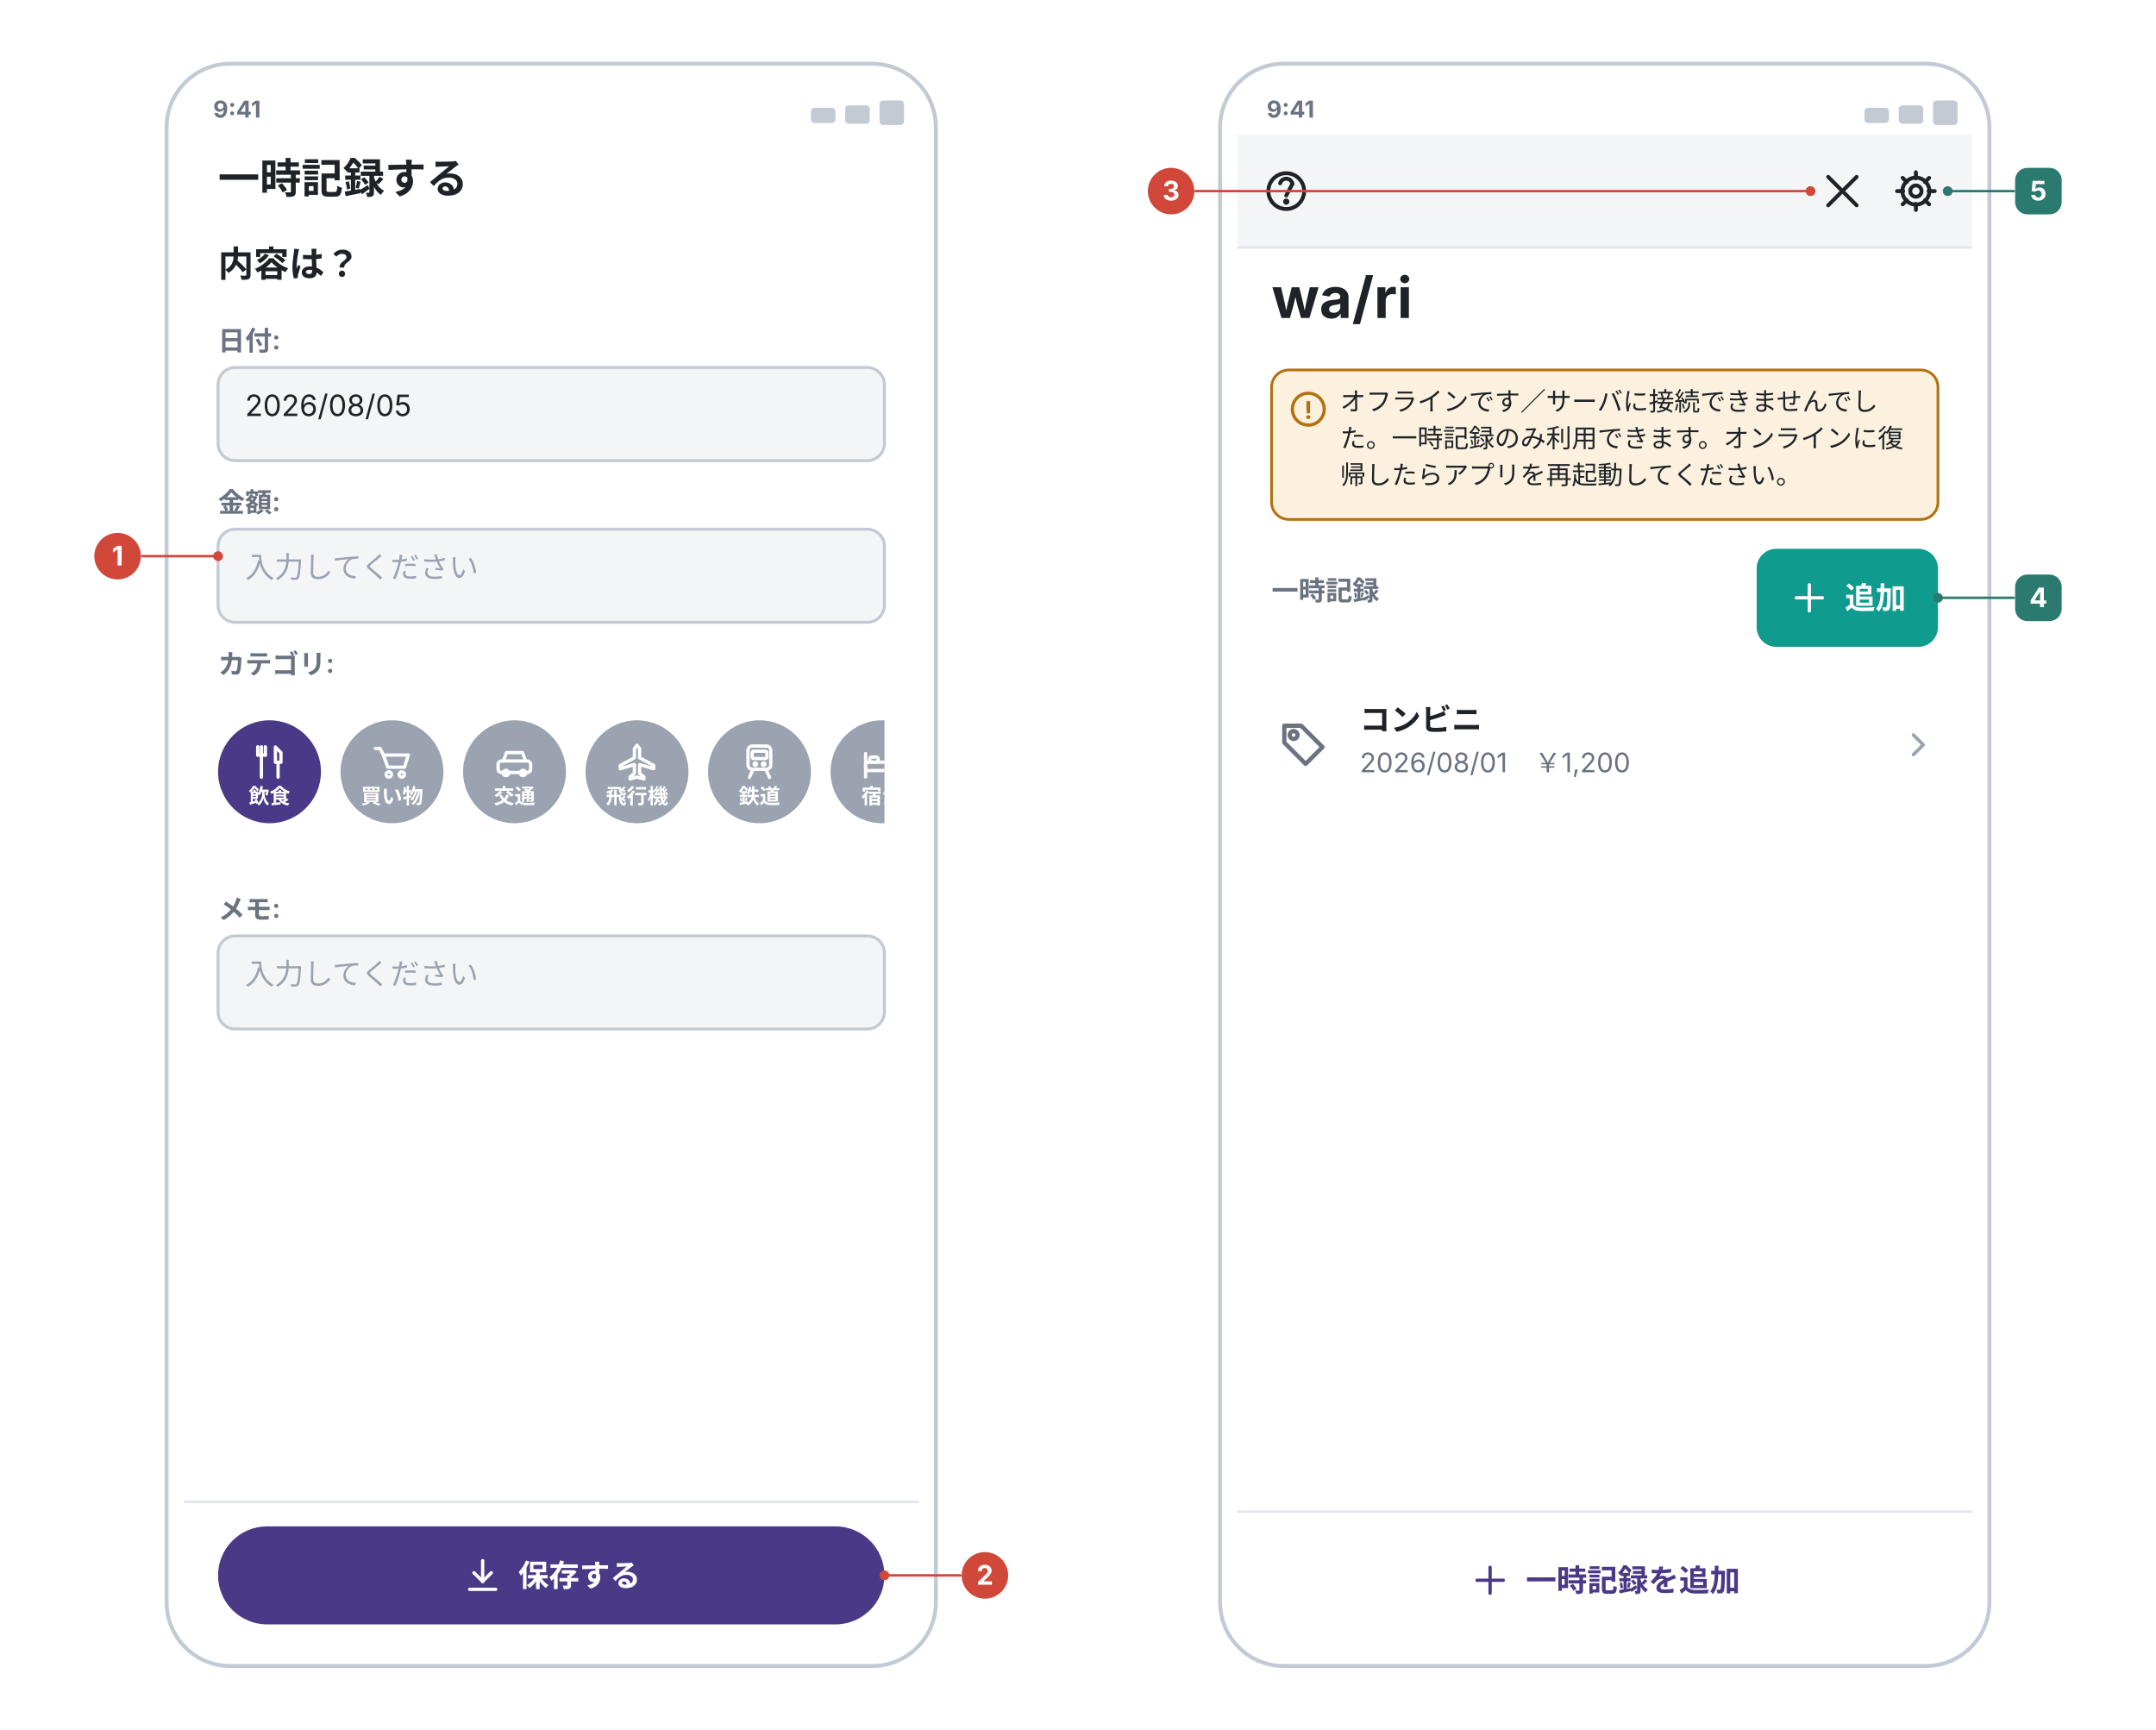
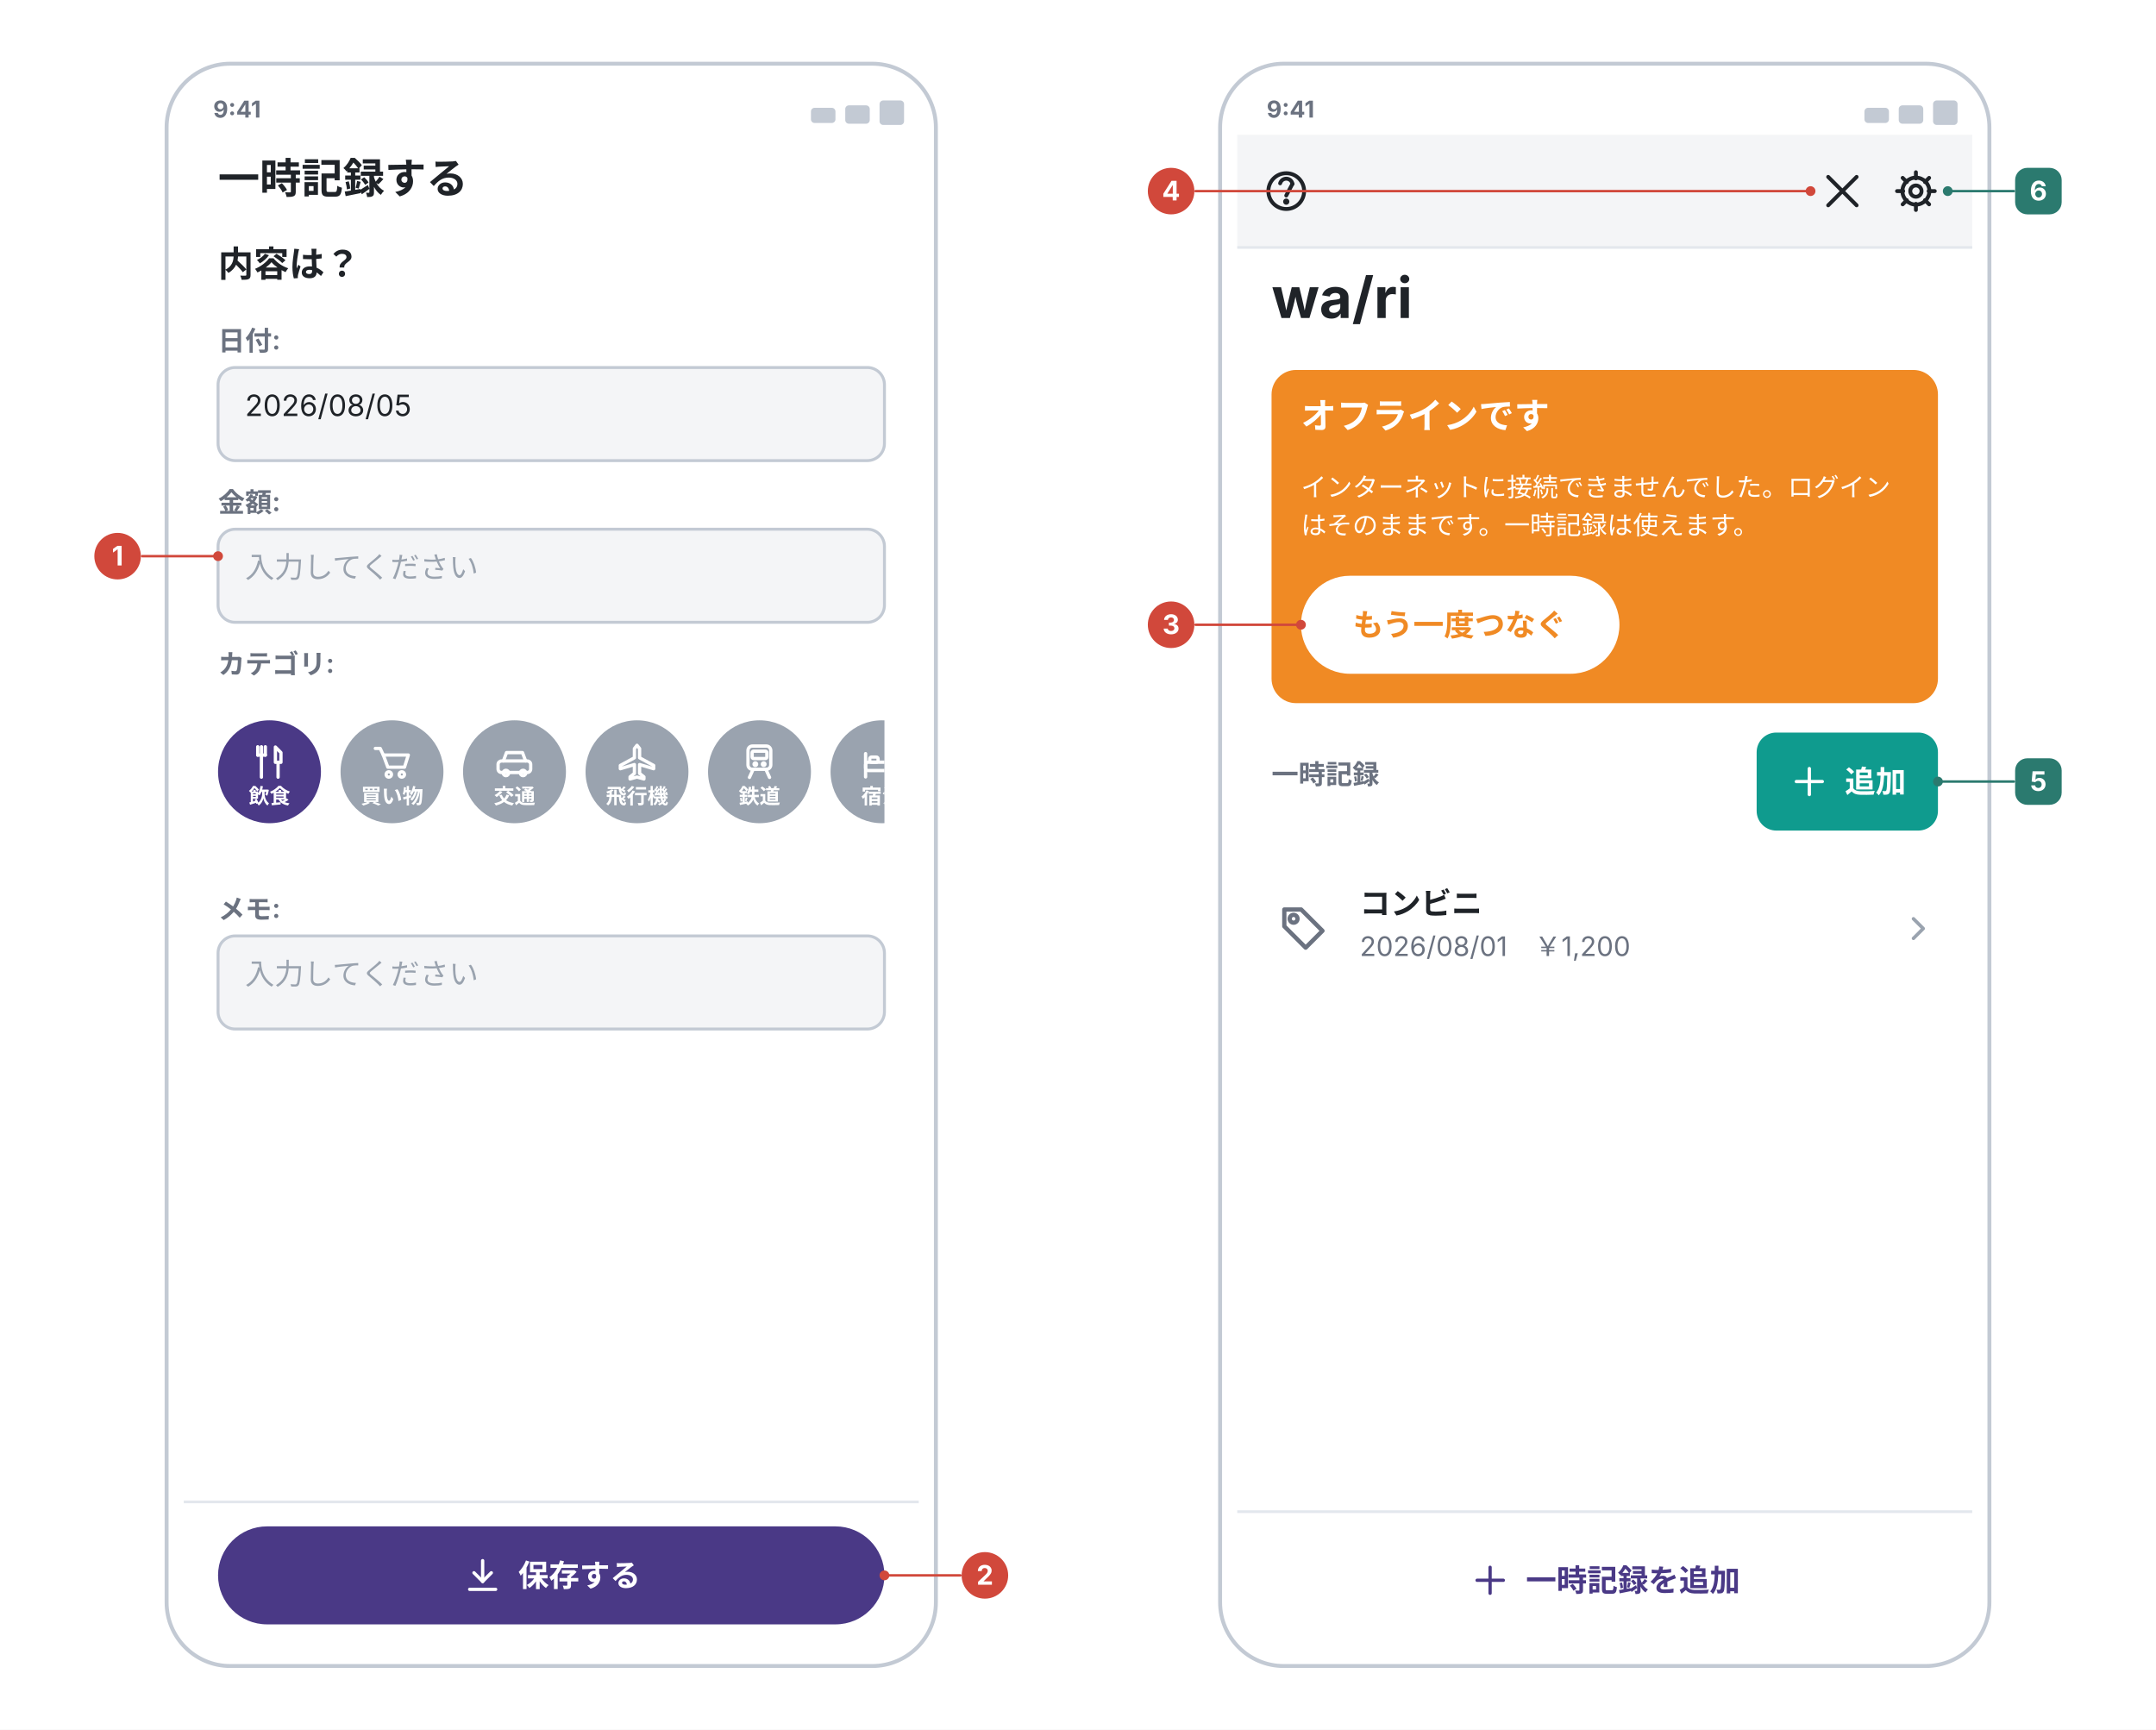
<svg xmlns="http://www.w3.org/2000/svg" width="880" height="706" viewBox="0 0 880 706">
  <rect x="0" y="0" width="880" height="706" fill="#ffffff" />
  <rect x="68.0" y="26.0" width="314.0" height="654.0" fill="#ffffff" rx="26.0" stroke="#c3cad4" stroke-width="1.6" />
  <defs>
    <clipPath id="s0">
      <rect x="75.0" y="33.0" width="300.0" height="640.0" rx="19.0" />
    </clipPath>
  </defs>
  <g clip-path="url(#s0)">
    <rect x="75.0" y="33.0" width="300.0" height="640.0" fill="#ffffff" />
    <text x="87.0" y="48.0" font-size="9.5" fill="#6b7280" font-family="-apple-system, BlinkMacSystemFont, 'Hiragino Sans', 'Noto Sans JP', 'Yu Gothic', 'Segoe UI', sans-serif" font-weight="700">9:41</text>
    <rect x="331.0" y="44.0" width="10.0" height="6.2" fill="#c3cad4" rx="1.5" />
    <rect x="345.0" y="43.0" width="10.0" height="7.5" fill="#c3cad4" rx="1.5" />
    <rect x="359.0" y="41.0" width="10.0" height="10.0" fill="#c3cad4" rx="1.5" />
    <defs>
      <clipPath id="c1">
        <rect x="75.0" y="55.0" width="300.0" height="558.0" rx="0.0" />
      </clipPath>
    </defs>
    <g clip-path="url(#c1)">
      <text x="89.0" y="78.9" font-size="17.0" fill="#1f2328" font-family="-apple-system, BlinkMacSystemFont, 'Hiragino Sans', 'Noto Sans JP', 'Yu Gothic', 'Segoe UI', sans-serif" font-weight="700">一時記録する</text>
      <text x="89.0" y="112.9" font-size="14.5" fill="#1f2328" font-family="-apple-system, BlinkMacSystemFont, 'Hiragino Sans', 'Noto Sans JP', 'Yu Gothic', 'Segoe UI', sans-serif" font-weight="700">内容は？</text>
      <text x="89.0" y="143.0" font-size="11" fill="#6b7280" font-family="-apple-system, BlinkMacSystemFont, 'Hiragino Sans', 'Noto Sans JP', 'Yu Gothic', 'Segoe UI', sans-serif" font-weight="600">日付:</text>
      <rect x="89.0" y="150.0" width="272.0" height="38.0" fill="#f4f5f7" rx="7.0" stroke="#c3cad4" stroke-width="1.2" />
      <text x="100.0" y="169.8" font-size="12" fill="#1f2328" font-family="-apple-system, BlinkMacSystemFont, 'Hiragino Sans', 'Noto Sans JP', 'Yu Gothic', 'Segoe UI', sans-serif" font-weight="400">2026/08/05</text>
      <text x="89.0" y="209.0" font-size="11" fill="#6b7280" font-family="-apple-system, BlinkMacSystemFont, 'Hiragino Sans', 'Noto Sans JP', 'Yu Gothic', 'Segoe UI', sans-serif" font-weight="600">金額:</text>
      <rect x="89.0" y="216.0" width="272.0" height="38.0" fill="#f4f5f7" rx="7.0" stroke="#c3cad4" stroke-width="1.2" />
      <text x="100.0" y="235.8" font-size="12" fill="#9aa3af" font-family="-apple-system, BlinkMacSystemFont, 'Hiragino Sans', 'Noto Sans JP', 'Yu Gothic', 'Segoe UI', sans-serif" font-weight="400">入力してください</text>
      <text x="89.0" y="275.0" font-size="11.0" fill="#6b7280" font-family="-apple-system, BlinkMacSystemFont, 'Hiragino Sans', 'Noto Sans JP', 'Yu Gothic', 'Segoe UI', sans-serif" font-weight="600">カテゴリ:</text>
      <defs>
        <clipPath id="h2">
          <rect x="89.0" y="292.0" width="272.0" height="64.0" rx="0.0" />
        </clipPath>
      </defs>
      <g clip-path="url(#h2)">
        <circle cx="110.0" cy="315.0" r="21.0" fill="#4A3986" />
        <line x1="105.2" y1="304.8" x2="105.2" y2="308.2" stroke="#ffffff" stroke-width="1.346" stroke-linecap="round" />
        <line x1="106.7" y1="304.8" x2="106.7" y2="308.2" stroke="#ffffff" stroke-width="1.346" stroke-linecap="round" />
        <line x1="108.3" y1="304.8" x2="108.3" y2="308.2" stroke="#ffffff" stroke-width="1.346" stroke-linecap="round" />
        <line x1="105.2" y1="308.2" x2="108.3" y2="308.2" stroke="#ffffff" stroke-width="1.346" stroke-linecap="round" />
        <line x1="106.7" y1="308.2" x2="106.7" y2="317.2" stroke="#ffffff" stroke-width="1.346" stroke-linecap="round" />
        <path d="M112.41,304.91 L114.67,307.18 L114.67,311.14 L112.41,311.14 Z" fill="none" stroke="#ffffff" stroke-width="1.346" stroke-linecap="round" stroke-linejoin="round" />
        <line x1="113.5" y1="311.1" x2="113.5" y2="317.2" stroke="#ffffff" stroke-width="1.346" stroke-linecap="round" />
        <text x="110.0" y="328.0" font-size="8.5" fill="#ffffff" font-family="-apple-system, BlinkMacSystemFont, 'Hiragino Sans', 'Noto Sans JP', 'Yu Gothic', 'Segoe UI', sans-serif" font-weight="600" text-anchor="middle">飲食</text>
        <circle cx="160.0" cy="315.0" r="21.0" fill="#9aa3af" />
        <path d="M153.20,305.48 L155.18,305.48 L156.46,308.17" fill="none" stroke="#ffffff" stroke-width="1.346" stroke-linecap="round" stroke-linejoin="round" />
        <path d="M156.46,308.17 L166.66,308.17 L165.10,313.12 L158.30,313.12 Z" fill="none" stroke="#ffffff" stroke-width="1.346" stroke-linecap="round" stroke-linejoin="round" />
        <circle cx="158.7" cy="316.1" r="1.1" fill="none" stroke="#ffffff" stroke-width="1.346" />
        <circle cx="164.0" cy="316.1" r="1.1" fill="none" stroke="#ffffff" stroke-width="1.346" />
        <text x="160.0" y="328.0" font-size="8.5" fill="#ffffff" font-family="-apple-system, BlinkMacSystemFont, 'Hiragino Sans', 'Noto Sans JP', 'Yu Gothic', 'Segoe UI', sans-serif" font-weight="600" text-anchor="middle">買い物</text>
        <circle cx="210.0" cy="315.0" r="21.0" fill="#9aa3af" />
        <rect x="203.3" y="310.6" width="13.3" height="4.7" fill="none" rx="1.4" stroke="#ffffff" stroke-width="1.346" />
        <path d="M205.47,310.57 L206.74,307.18 L213.26,307.18 L214.53,310.57" fill="none" stroke="#ffffff" stroke-width="1.346" stroke-linecap="round" stroke-linejoin="round" />
        <circle cx="206.5" cy="315.5" r="1.1" fill="none" stroke="#ffffff" stroke-width="1.346" />
        <circle cx="213.5" cy="315.5" r="1.1" fill="none" stroke="#ffffff" stroke-width="1.346" />
        <text x="210.0" y="328.0" font-size="8.5" fill="#ffffff" font-family="-apple-system, BlinkMacSystemFont, 'Hiragino Sans', 'Noto Sans JP', 'Yu Gothic', 'Segoe UI', sans-serif" font-weight="600" text-anchor="middle">交通</text>
        <circle cx="260.0" cy="315.0" r="21.0" fill="#9aa3af" />
        <path d="M260.00,304.20 L261.06,305.55 L261.06,309.30 L266.80,312.42 L266.80,313.76 L261.06,312.06 L261.06,315.68 L262.83,317.09 L262.83,317.94 L260.00,317.16 L257.17,317.94 L257.17,317.09 L258.94,315.68 L258.94,312.06 L253.20,313.76 L253.20,312.42 L258.94,309.30 L258.94,305.55 Z" fill="none" stroke="#ffffff" stroke-width="1.346" stroke-linecap="round" stroke-linejoin="round" />
        <text x="260.0" y="328.0" font-size="8.5" fill="#ffffff" font-family="-apple-system, BlinkMacSystemFont, 'Hiragino Sans', 'Noto Sans JP', 'Yu Gothic', 'Segoe UI', sans-serif" font-weight="600" text-anchor="middle">飛行機</text>
        <circle cx="310.0" cy="315.0" r="21.0" fill="#9aa3af" />
        <rect x="305.3" y="304.5" width="9.3" height="9.5" fill="none" rx="1.8" stroke="#ffffff" stroke-width="1.346" />
        <rect x="307.0" y="306.6" width="6.0" height="3.0" fill="none" rx="0.6" stroke="#ffffff" stroke-width="1.346" />
        <circle cx="308.3" cy="311.9" r="0.8" fill="#ffffff" stroke="#ffffff" stroke-width="0.807" />
        <circle cx="311.7" cy="311.9" r="0.8" fill="#ffffff" stroke="#ffffff" stroke-width="0.807" />
        <line x1="307.4" y1="314.0" x2="305.9" y2="317.3" stroke="#ffffff" stroke-width="1.346" stroke-linecap="round" />
        <line x1="312.6" y1="314.0" x2="314.1" y2="317.3" stroke="#ffffff" stroke-width="1.346" stroke-linecap="round" />
        <text x="310.0" y="328.0" font-size="8.5" fill="#ffffff" font-family="-apple-system, BlinkMacSystemFont, 'Hiragino Sans', 'Noto Sans JP', 'Yu Gothic', 'Segoe UI', sans-serif" font-weight="600" text-anchor="middle">鉄道</text>
        <circle cx="360.0" cy="315.0" r="21.0" fill="#9aa3af" />
        <line x1="353.3" y1="307.6" x2="353.3" y2="317.1" stroke="#ffffff" stroke-width="1.346" stroke-linecap="round" />
        <rect x="353.3" y="311.1" width="13.5" height="3.4" fill="none" rx="1.0" stroke="#ffffff" stroke-width="1.346" />
        <line x1="366.7" y1="314.5" x2="366.7" y2="317.1" stroke="#ffffff" stroke-width="1.346" stroke-linecap="round" />
        <rect x="355.0" y="309.0" width="3.4" height="2.1" fill="none" rx="0.7" stroke="#ffffff" stroke-width="1.346" />
        <text x="360.0" y="328.0" font-size="8.5" fill="#ffffff" font-family="-apple-system, BlinkMacSystemFont, 'Hiragino Sans', 'Noto Sans JP', 'Yu Gothic', 'Segoe UI', sans-serif" font-weight="600" text-anchor="middle">宿泊</text>
      </g>
      <text x="89.0" y="375.0" font-size="11" fill="#6b7280" font-family="-apple-system, BlinkMacSystemFont, 'Hiragino Sans', 'Noto Sans JP', 'Yu Gothic', 'Segoe UI', sans-serif" font-weight="600">メモ:</text>
      <rect x="89.0" y="382.0" width="272.0" height="38.0" fill="#f4f5f7" rx="7.0" stroke="#c3cad4" stroke-width="1.2" />
      <text x="100.0" y="401.8" font-size="12" fill="#9aa3af" font-family="-apple-system, BlinkMacSystemFont, 'Hiragino Sans', 'Noto Sans JP', 'Yu Gothic', 'Segoe UI', sans-serif" font-weight="400">入力してください</text>
    </g>
    <rect x="75.0" y="613.0" width="300.0" height="60.0" fill="#ffffff" />
    <line x1="75.0" y1="613.0" x2="375.0" y2="613.0" stroke="#e3e7ed" stroke-width="1.1" stroke-linecap="butt" />
    <rect x="89.0" y="623.0" width="272.0" height="40.0" fill="#4A3986" rx="20.0" />
    <line x1="197.0" y1="637.0" x2="197.0" y2="645.5" stroke="#ffffff" stroke-width="1.346" stroke-linecap="round" />
    <path d="M193.46,641.94 L197.00,645.48 L200.54,641.94" fill="none" stroke="#ffffff" stroke-width="1.346" stroke-linecap="round" stroke-linejoin="round" />
    <line x1="191.7" y1="648.7" x2="202.3" y2="648.7" stroke="#ffffff" stroke-width="1.346" stroke-linecap="round" />
    <text x="211.5" y="647.5" font-size="12.5" fill="#ffffff" font-family="-apple-system, BlinkMacSystemFont, 'Hiragino Sans', 'Noto Sans JP', 'Yu Gothic', 'Segoe UI', sans-serif" font-weight="600">保存する</text>
  </g>
  <path d="M361.0,643.0 H390.0 V643.0 H392.0" fill="none" stroke="#d1483b" stroke-width="1.0" stroke-linecap="round" stroke-linejoin="round" />
  <circle cx="361.0" cy="643.0" r="2.0" fill="#d1483b" />
  <circle cx="402.0" cy="643.0" r="9.5" fill="#d1483b" />
  <text x="402.0" y="646.8" font-size="11" fill="#ffffff" font-family="-apple-system, BlinkMacSystemFont, 'Hiragino Sans', 'Noto Sans JP', 'Yu Gothic', 'Segoe UI', sans-serif" font-weight="700" text-anchor="middle">2</text>
  <path d="M89.0,227.0 H60.0 V227.0 H58.0" fill="none" stroke="#d1483b" stroke-width="1.0" stroke-linecap="round" stroke-linejoin="round" />
  <circle cx="89.0" cy="227.0" r="2.0" fill="#d1483b" />
  <circle cx="48.0" cy="227.0" r="9.5" fill="#d1483b" />
  <text x="48.0" y="230.8" font-size="11" fill="#ffffff" font-family="-apple-system, BlinkMacSystemFont, 'Hiragino Sans', 'Noto Sans JP', 'Yu Gothic', 'Segoe UI', sans-serif" font-weight="700" text-anchor="middle">1</text>
  <rect x="498.0" y="26.0" width="314.0" height="654.0" fill="#ffffff" rx="26.0" stroke="#c3cad4" stroke-width="1.6" />
  <defs>
    <clipPath id="s100">
      <rect x="505.0" y="33.0" width="300.0" height="640.0" rx="19.0" />
    </clipPath>
  </defs>
  <g clip-path="url(#s100)">
    <rect x="505.0" y="33.0" width="300.0" height="640.0" fill="#ffffff" />
    <text x="517.0" y="48.0" font-size="9.5" fill="#6b7280" font-family="-apple-system, BlinkMacSystemFont, 'Hiragino Sans', 'Noto Sans JP', 'Yu Gothic', 'Segoe UI', sans-serif" font-weight="700">9:41</text>
    <rect x="761.0" y="44.0" width="10.0" height="6.2" fill="#c3cad4" rx="1.5" />
    <rect x="775.0" y="43.0" width="10.0" height="7.5" fill="#c3cad4" rx="1.5" />
    <rect x="789.0" y="41.0" width="10.0" height="10.0" fill="#c3cad4" rx="1.5" />
    <rect x="505.0" y="55.0" width="300.0" height="46.0" fill="#f4f5f7" />
    <line x1="505.0" y1="101.0" x2="805.0" y2="101.0" stroke="#e3e7ed" stroke-width="1.1" stroke-linecap="butt" />
    <circle cx="525.0" cy="78.0" r="7.3" fill="none" stroke="#1f2328" stroke-width="1.583" />
    <path d="M522.50,74.83 L522.68,74.36 L522.94,73.94 L523.28,73.57 L523.68,73.28 L524.13,73.07 L524.61,72.95 L525.11,72.92 L525.61,72.99 L526.08,73.15 L526.51,73.40 L526.88,73.73 L527.19,74.13 L527.41,74.57 L527.54,75.05" fill="none" stroke="#1f2328" stroke-width="1.583" stroke-linecap="round" stroke-linejoin="round" />
    <line x1="527.5" y1="75.1" x2="525.0" y2="79.8" stroke="#1f2328" stroke-width="1.583" stroke-linecap="round" />
    <circle cx="525.0" cy="82.3" r="0.8" fill="#1f2328" stroke="#1f2328" stroke-width="0.95" />
    <circle cx="782.0" cy="78.0" r="5.5" fill="none" stroke="#1f2328" stroke-width="1.583" />
    <circle cx="782.0" cy="78.0" r="2.3" fill="none" stroke="#1f2328" stroke-width="1.583" />
    <line x1="787.2" y1="78.0" x2="789.7" y2="78.0" stroke="#1f2328" stroke-width="1.583" stroke-linecap="round" />
    <line x1="785.7" y1="81.7" x2="787.4" y2="83.4" stroke="#1f2328" stroke-width="1.583" stroke-linecap="round" />
    <line x1="782.0" y1="83.2" x2="782.0" y2="85.7" stroke="#1f2328" stroke-width="1.583" stroke-linecap="round" />
    <line x1="778.3" y1="81.7" x2="776.6" y2="83.4" stroke="#1f2328" stroke-width="1.583" stroke-linecap="round" />
    <line x1="776.8" y1="78.0" x2="774.3" y2="78.0" stroke="#1f2328" stroke-width="1.583" stroke-linecap="round" />
    <line x1="778.3" y1="74.3" x2="776.6" y2="72.6" stroke="#1f2328" stroke-width="1.583" stroke-linecap="round" />
    <line x1="782.0" y1="72.8" x2="782.0" y2="70.3" stroke="#1f2328" stroke-width="1.583" stroke-linecap="round" />
    <line x1="785.7" y1="74.3" x2="787.4" y2="72.6" stroke="#1f2328" stroke-width="1.583" stroke-linecap="round" />
    <line x1="746.2" y1="72.2" x2="757.8" y2="83.8" stroke="#1f2328" stroke-width="1.583" stroke-linecap="round" />
    <line x1="757.8" y1="72.2" x2="746.2" y2="83.8" stroke="#1f2328" stroke-width="1.583" stroke-linecap="round" />
    <text x="519.0" y="129.8" font-size="23" fill="#1f2328" font-family="-apple-system, BlinkMacSystemFont, 'Hiragino Sans', 'Noto Sans JP', 'Yu Gothic', 'Segoe UI', sans-serif" font-weight="700">wa/ri</text>
    <defs>
      <clipPath id="c101">
        <rect x="505.0" y="141.0" width="300.0" height="476.0" rx="0.0" />
      </clipPath>
    </defs>
    <g clip-path="url(#c101)">
-       <rect x="519.0" y="151.0" width="272.0" height="61.0" fill="#fbf1de" rx="7.0" stroke="#b4700f" stroke-width="1.1" />
-       <circle cx="534.0" cy="167.0" r="6.5" fill="none" stroke="#b4700f" stroke-width="1.3" />
-       <text x="534.0" y="171.0" font-size="10" fill="#b4700f" font-family="-apple-system, BlinkMacSystemFont, 'Hiragino Sans', 'Noto Sans JP', 'Yu Gothic', 'Segoe UI', sans-serif" font-weight="700" text-anchor="middle">!</text>
-       <text x="547.0" y="167.6" font-size="10.5" fill="#1f2328" font-family="-apple-system, BlinkMacSystemFont, 'Hiragino Sans', 'Noto Sans JP', 'Yu Gothic', 'Segoe UI', sans-serif" font-weight="400">オフラインです／サーバに接続できませんでし</text>
-       <text x="547.0" y="182.6" font-size="10.5" fill="#1f2328" font-family="-apple-system, BlinkMacSystemFont, 'Hiragino Sans', 'Noto Sans JP', 'Yu Gothic', 'Segoe UI', sans-serif" font-weight="400">た。一時記録のみ利用できます。オンラインに復</text>
-       <text x="547.0" y="197.6" font-size="10.5" fill="#1f2328" font-family="-apple-system, BlinkMacSystemFont, 'Hiragino Sans', 'Noto Sans JP', 'Yu Gothic', 'Segoe UI', sans-serif" font-weight="400">帰したらアプリを再起動してください。</text>
-       <text x="519.0" y="245.0" font-size="11.0" fill="#6b7280" font-family="-apple-system, BlinkMacSystemFont, 'Hiragino Sans', 'Noto Sans JP', 'Yu Gothic', 'Segoe UI', sans-serif" font-weight="600">一時記録</text>
-       <rect x="717.0" y="224.0" width="74.0" height="40.0" fill="#0f9b8e" rx="8.0" />
-       <line x1="738.5" y1="238.7" x2="738.5" y2="249.3" stroke="#ffffff" stroke-width="1.346" stroke-linecap="round" />
-       <line x1="733.2" y1="244.0" x2="743.8" y2="244.0" stroke="#ffffff" stroke-width="1.346" stroke-linecap="round" />
-       <text x="753.0" y="248.5" font-size="12.5" fill="#ffffff" font-family="-apple-system, BlinkMacSystemFont, 'Hiragino Sans', 'Noto Sans JP', 'Yu Gothic', 'Segoe UI', sans-serif" font-weight="600">追加</text>
-       <path d="M524.21,296.21 L531.08,296.21 L539.79,304.92 L532.92,311.79 L524.21,303.08 Z" fill="none" stroke="#6b7280" stroke-width="1.742" stroke-linecap="round" stroke-linejoin="round" />
-       <circle cx="528.0" cy="300.0" r="1.6" fill="none" stroke="#6b7280" stroke-width="1.742" />
-       <path d="M781.0,300.0 l4,4 l-4,4" fill="none" stroke="#9aa3af" stroke-width="1.4" stroke-linecap="round" stroke-linejoin="round" />
-       <text x="555.0" y="298.2" font-size="12.5" fill="#1f2328" font-family="-apple-system, BlinkMacSystemFont, 'Hiragino Sans', 'Noto Sans JP', 'Yu Gothic', 'Segoe UI', sans-serif" font-weight="600">コンビニ</text>
-       <text x="555.0" y="315.2" font-size="11" fill="#6b7280" font-family="-apple-system, BlinkMacSystemFont, 'Hiragino Sans', 'Noto Sans JP', 'Yu Gothic', 'Segoe UI', sans-serif" font-weight="400">2026/08/01　￥1,200</text>
+       <rect x="519.0" y="151.0" width="272.0" height="136.0" fill="#f08a24" rx="10.0" />
+       <text x="531.0" y="174.9" font-size="14.5" fill="#ffffff" font-family="-apple-system, BlinkMacSystemFont, 'Hiragino Sans', 'Noto Sans JP', 'Yu Gothic', 'Segoe UI', sans-serif" font-weight="700">オフラインです</text>
+       <text x="531.0" y="202.6" font-size="10.5" fill="#ffffff" font-family="-apple-system, BlinkMacSystemFont, 'Hiragino Sans', 'Noto Sans JP', 'Yu Gothic', 'Segoe UI', sans-serif" font-weight="400">インターネットに接続できませんでした。ログイン</text>
+       <text x="531.0" y="218.1" font-size="10.5" fill="#ffffff" font-family="-apple-system, BlinkMacSystemFont, 'Hiragino Sans', 'Noto Sans JP', 'Yu Gothic', 'Segoe UI', sans-serif" font-weight="400">はそのままです。一時記録は使えます。</text>
+       <rect x="531.0" y="235.0" width="130.0" height="40.0" fill="#ffffff" rx="20.0" />
+       <text x="552.2" y="259.5" font-size="12.5" fill="#f08a24" font-family="-apple-system, BlinkMacSystemFont, 'Hiragino Sans', 'Noto Sans JP', 'Yu Gothic', 'Segoe UI', sans-serif" font-weight="600">もう一度つなぐ</text>
+       <text x="519.0" y="320.0" font-size="11.0" fill="#6b7280" font-family="-apple-system, BlinkMacSystemFont, 'Hiragino Sans', 'Noto Sans JP', 'Yu Gothic', 'Segoe UI', sans-serif" font-weight="600">一時記録</text>
+       <rect x="717.0" y="299.0" width="74.0" height="40.0" fill="#0f9b8e" rx="8.0" />
+       <line x1="738.5" y1="313.7" x2="738.5" y2="324.3" stroke="#ffffff" stroke-width="1.346" stroke-linecap="round" />
+       <line x1="733.2" y1="319.0" x2="743.8" y2="319.0" stroke="#ffffff" stroke-width="1.346" stroke-linecap="round" />
+       <text x="753.0" y="323.5" font-size="12.5" fill="#ffffff" font-family="-apple-system, BlinkMacSystemFont, 'Hiragino Sans', 'Noto Sans JP', 'Yu Gothic', 'Segoe UI', sans-serif" font-weight="600">追加</text>
+       <path d="M524.21,371.21 L531.08,371.21 L539.79,379.92 L532.92,386.79 L524.21,378.08 Z" fill="none" stroke="#6b7280" stroke-width="1.742" stroke-linecap="round" stroke-linejoin="round" />
+       <circle cx="528.0" cy="375.0" r="1.6" fill="none" stroke="#6b7280" stroke-width="1.742" />
+       <path d="M781.0,375.0 l4,4 l-4,4" fill="none" stroke="#9aa3af" stroke-width="1.4" stroke-linecap="round" stroke-linejoin="round" />
+       <text x="555.0" y="373.2" font-size="12.5" fill="#1f2328" font-family="-apple-system, BlinkMacSystemFont, 'Hiragino Sans', 'Noto Sans JP', 'Yu Gothic', 'Segoe UI', sans-serif" font-weight="600">コンビニ</text>
+       <text x="555.0" y="390.2" font-size="11" fill="#6b7280" font-family="-apple-system, BlinkMacSystemFont, 'Hiragino Sans', 'Noto Sans JP', 'Yu Gothic', 'Segoe UI', sans-serif" font-weight="400">2026/08/01　￥1,200</text>
    </g>
    <rect x="505.0" y="617.0" width="300.0" height="56.0" fill="#ffffff" />
    <line x1="505.0" y1="617.0" x2="805.0" y2="617.0" stroke="#e3e7ed" stroke-width="1.1" stroke-linecap="butt" />
    <line x1="608.2" y1="639.7" x2="608.2" y2="650.3" stroke="#4A3986" stroke-width="1.346" stroke-linecap="round" />
    <line x1="602.9" y1="645.0" x2="613.6" y2="645.0" stroke="#4A3986" stroke-width="1.346" stroke-linecap="round" />
    <text x="622.8" y="649.5" font-size="12.5" fill="#4A3986" font-family="-apple-system, BlinkMacSystemFont, 'Hiragino Sans', 'Noto Sans JP', 'Yu Gothic', 'Segoe UI', sans-serif" font-weight="600">一時記録を追加</text>
  </g>
  <path d="M795.0,78.0 H820.0 V78.0 H822.0" fill="none" stroke="#2b7a6f" stroke-width="1.0" stroke-linecap="round" stroke-linejoin="round" />
  <circle cx="795.0" cy="78.0" r="2.0" fill="#2b7a6f" />
  <rect x="822.5" y="68.5" width="19.0" height="19.0" fill="#2b7a6f" rx="5.0" />
-   <text x="832.0" y="81.8" font-size="11" fill="#ffffff" font-family="-apple-system, BlinkMacSystemFont, 'Hiragino Sans', 'Noto Sans JP', 'Yu Gothic', 'Segoe UI', sans-serif" font-weight="700" text-anchor="middle">5</text>
-   <path d="M791.0,244.0 H820.0 V244.0 H822.0" fill="none" stroke="#2b7a6f" stroke-width="1.0" stroke-linecap="round" stroke-linejoin="round" />
-   <circle cx="791.0" cy="244.0" r="2.0" fill="#2b7a6f" />
-   <rect x="822.5" y="234.5" width="19.0" height="19.0" fill="#2b7a6f" rx="5.0" />
-   <text x="832.0" y="247.8" font-size="11" fill="#ffffff" font-family="-apple-system, BlinkMacSystemFont, 'Hiragino Sans', 'Noto Sans JP', 'Yu Gothic', 'Segoe UI', sans-serif" font-weight="700" text-anchor="middle">4</text>
+   <text x="832.0" y="81.8" font-size="11" fill="#ffffff" font-family="-apple-system, BlinkMacSystemFont, 'Hiragino Sans', 'Noto Sans JP', 'Yu Gothic', 'Segoe UI', sans-serif" font-weight="700" text-anchor="middle">6</text>
+   <path d="M791.0,319.0 H820.0 V319.0 H822.0" fill="none" stroke="#2b7a6f" stroke-width="1.0" stroke-linecap="round" stroke-linejoin="round" />
+   <circle cx="791.0" cy="319.0" r="2.0" fill="#2b7a6f" />
+   <rect x="822.5" y="309.5" width="19.0" height="19.0" fill="#2b7a6f" rx="5.0" />
+   <text x="832.0" y="322.8" font-size="11" fill="#ffffff" font-family="-apple-system, BlinkMacSystemFont, 'Hiragino Sans', 'Noto Sans JP', 'Yu Gothic', 'Segoe UI', sans-serif" font-weight="700" text-anchor="middle">5</text>
  <path d="M739.0,78.0 H490.0 V78.0 H488.0" fill="none" stroke="#d1483b" stroke-width="1.0" stroke-linecap="round" stroke-linejoin="round" />
  <circle cx="739.0" cy="78.0" r="2.0" fill="#d1483b" />
  <circle cx="478.0" cy="78.0" r="9.5" fill="#d1483b" />
-   <text x="478.0" y="81.8" font-size="11" fill="#ffffff" font-family="-apple-system, BlinkMacSystemFont, 'Hiragino Sans', 'Noto Sans JP', 'Yu Gothic', 'Segoe UI', sans-serif" font-weight="700" text-anchor="middle">3</text>
+   <text x="478.0" y="81.8" font-size="11" fill="#ffffff" font-family="-apple-system, BlinkMacSystemFont, 'Hiragino Sans', 'Noto Sans JP', 'Yu Gothic', 'Segoe UI', sans-serif" font-weight="700" text-anchor="middle">4</text>
+   <path d="M531.0,255.0 H490.0 V255.0 H488.0" fill="none" stroke="#d1483b" stroke-width="1.0" stroke-linecap="round" stroke-linejoin="round" />
+   <circle cx="531.0" cy="255.0" r="2.0" fill="#d1483b" />
+   <circle cx="478.0" cy="255.0" r="9.5" fill="#d1483b" />
+   <text x="478.0" y="258.8" font-size="11" fill="#ffffff" font-family="-apple-system, BlinkMacSystemFont, 'Hiragino Sans', 'Noto Sans JP', 'Yu Gothic', 'Segoe UI', sans-serif" font-weight="700" text-anchor="middle">3</text>
</svg>
